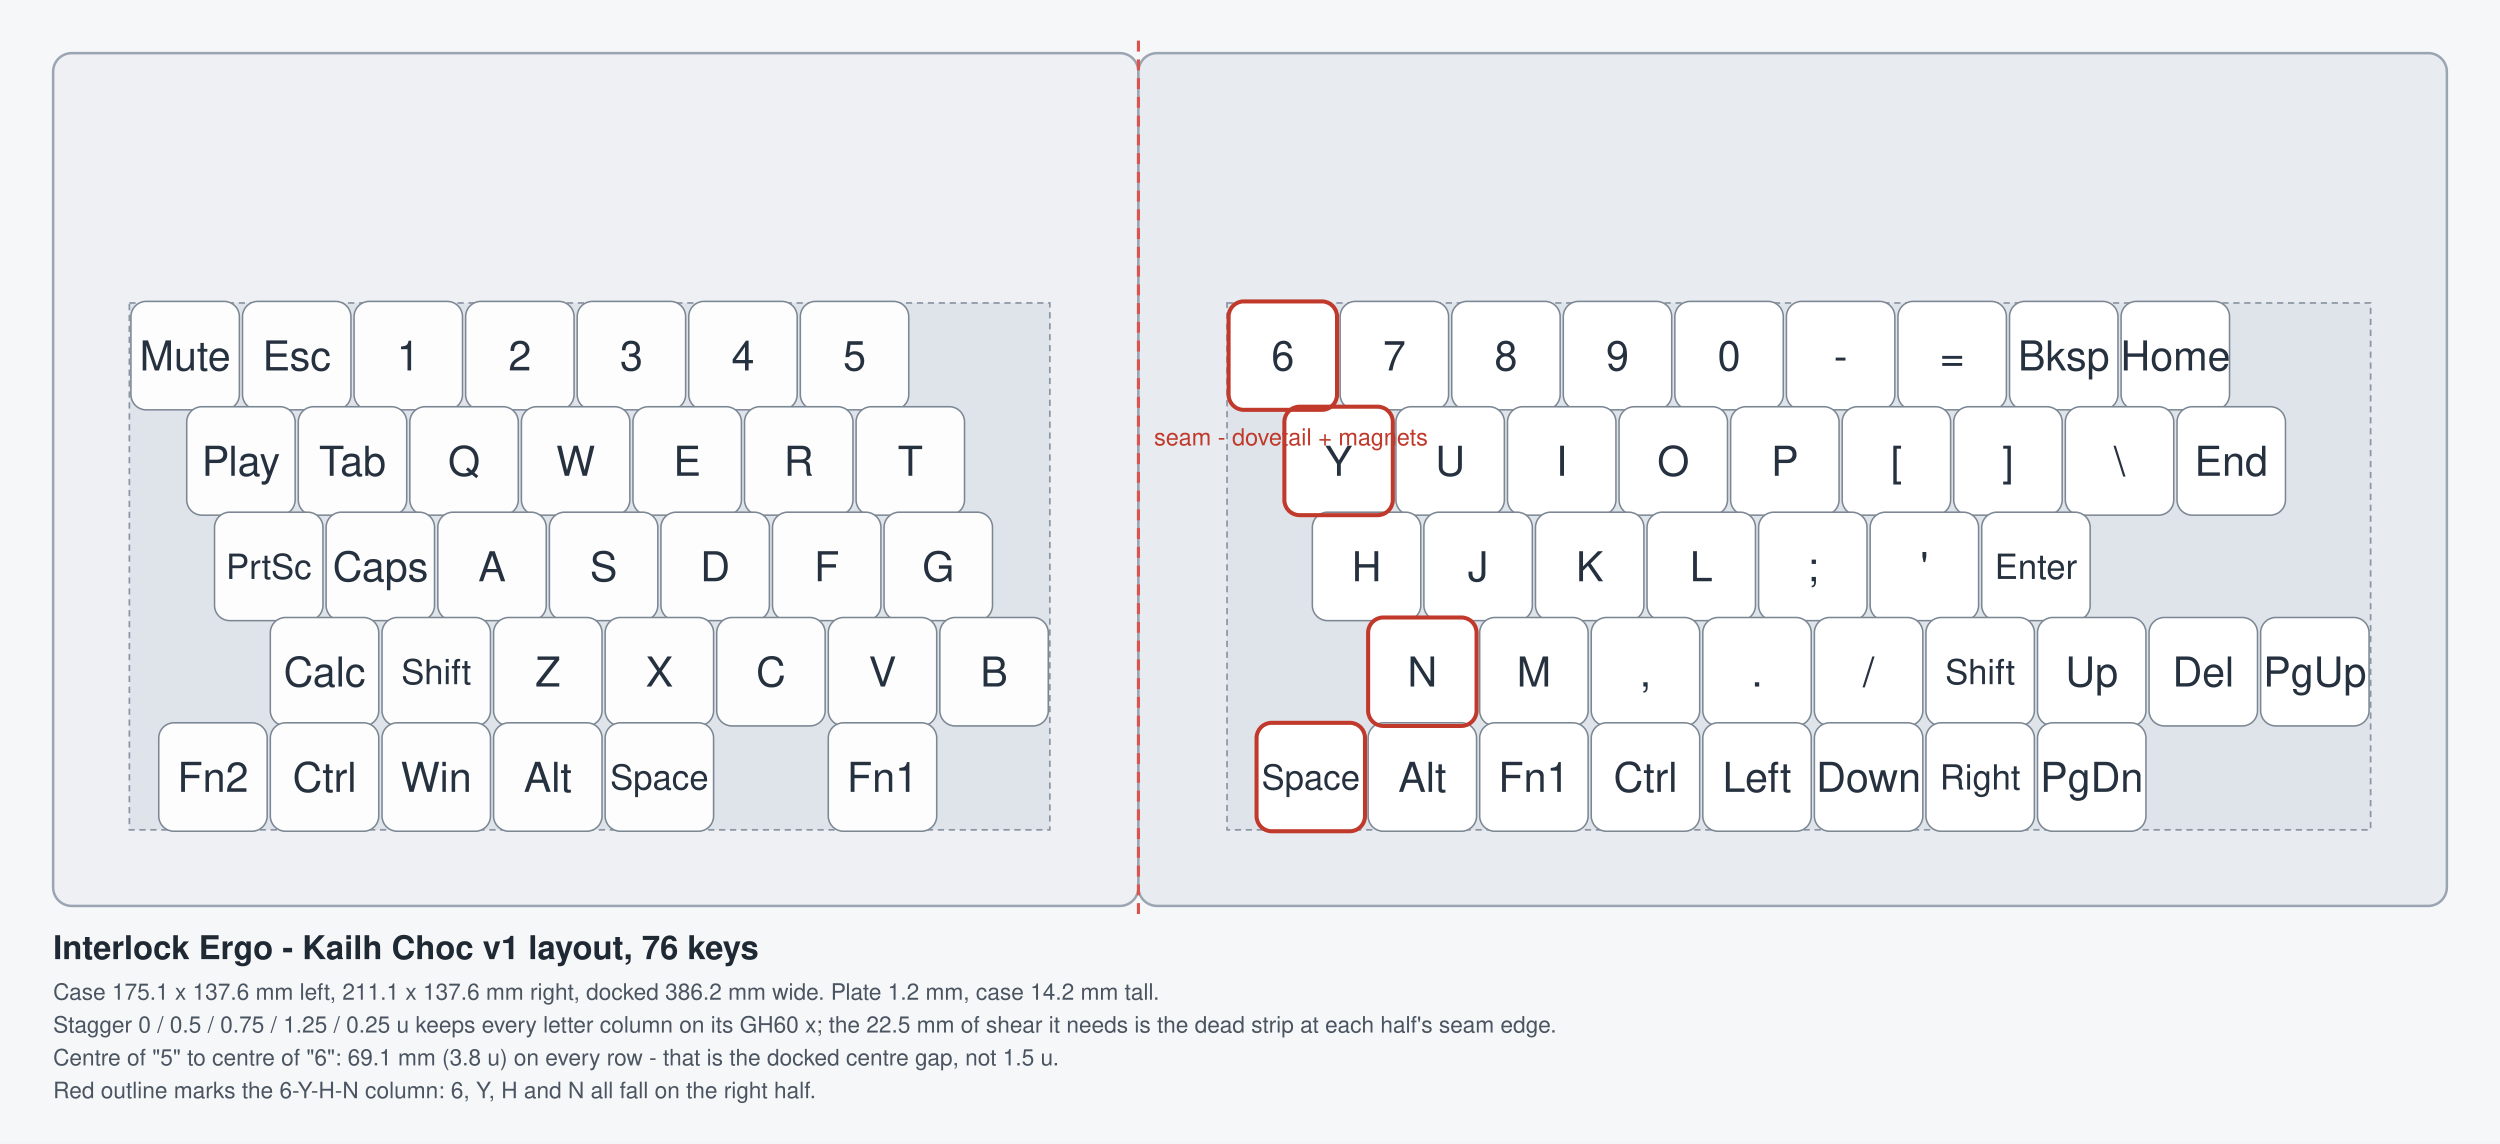
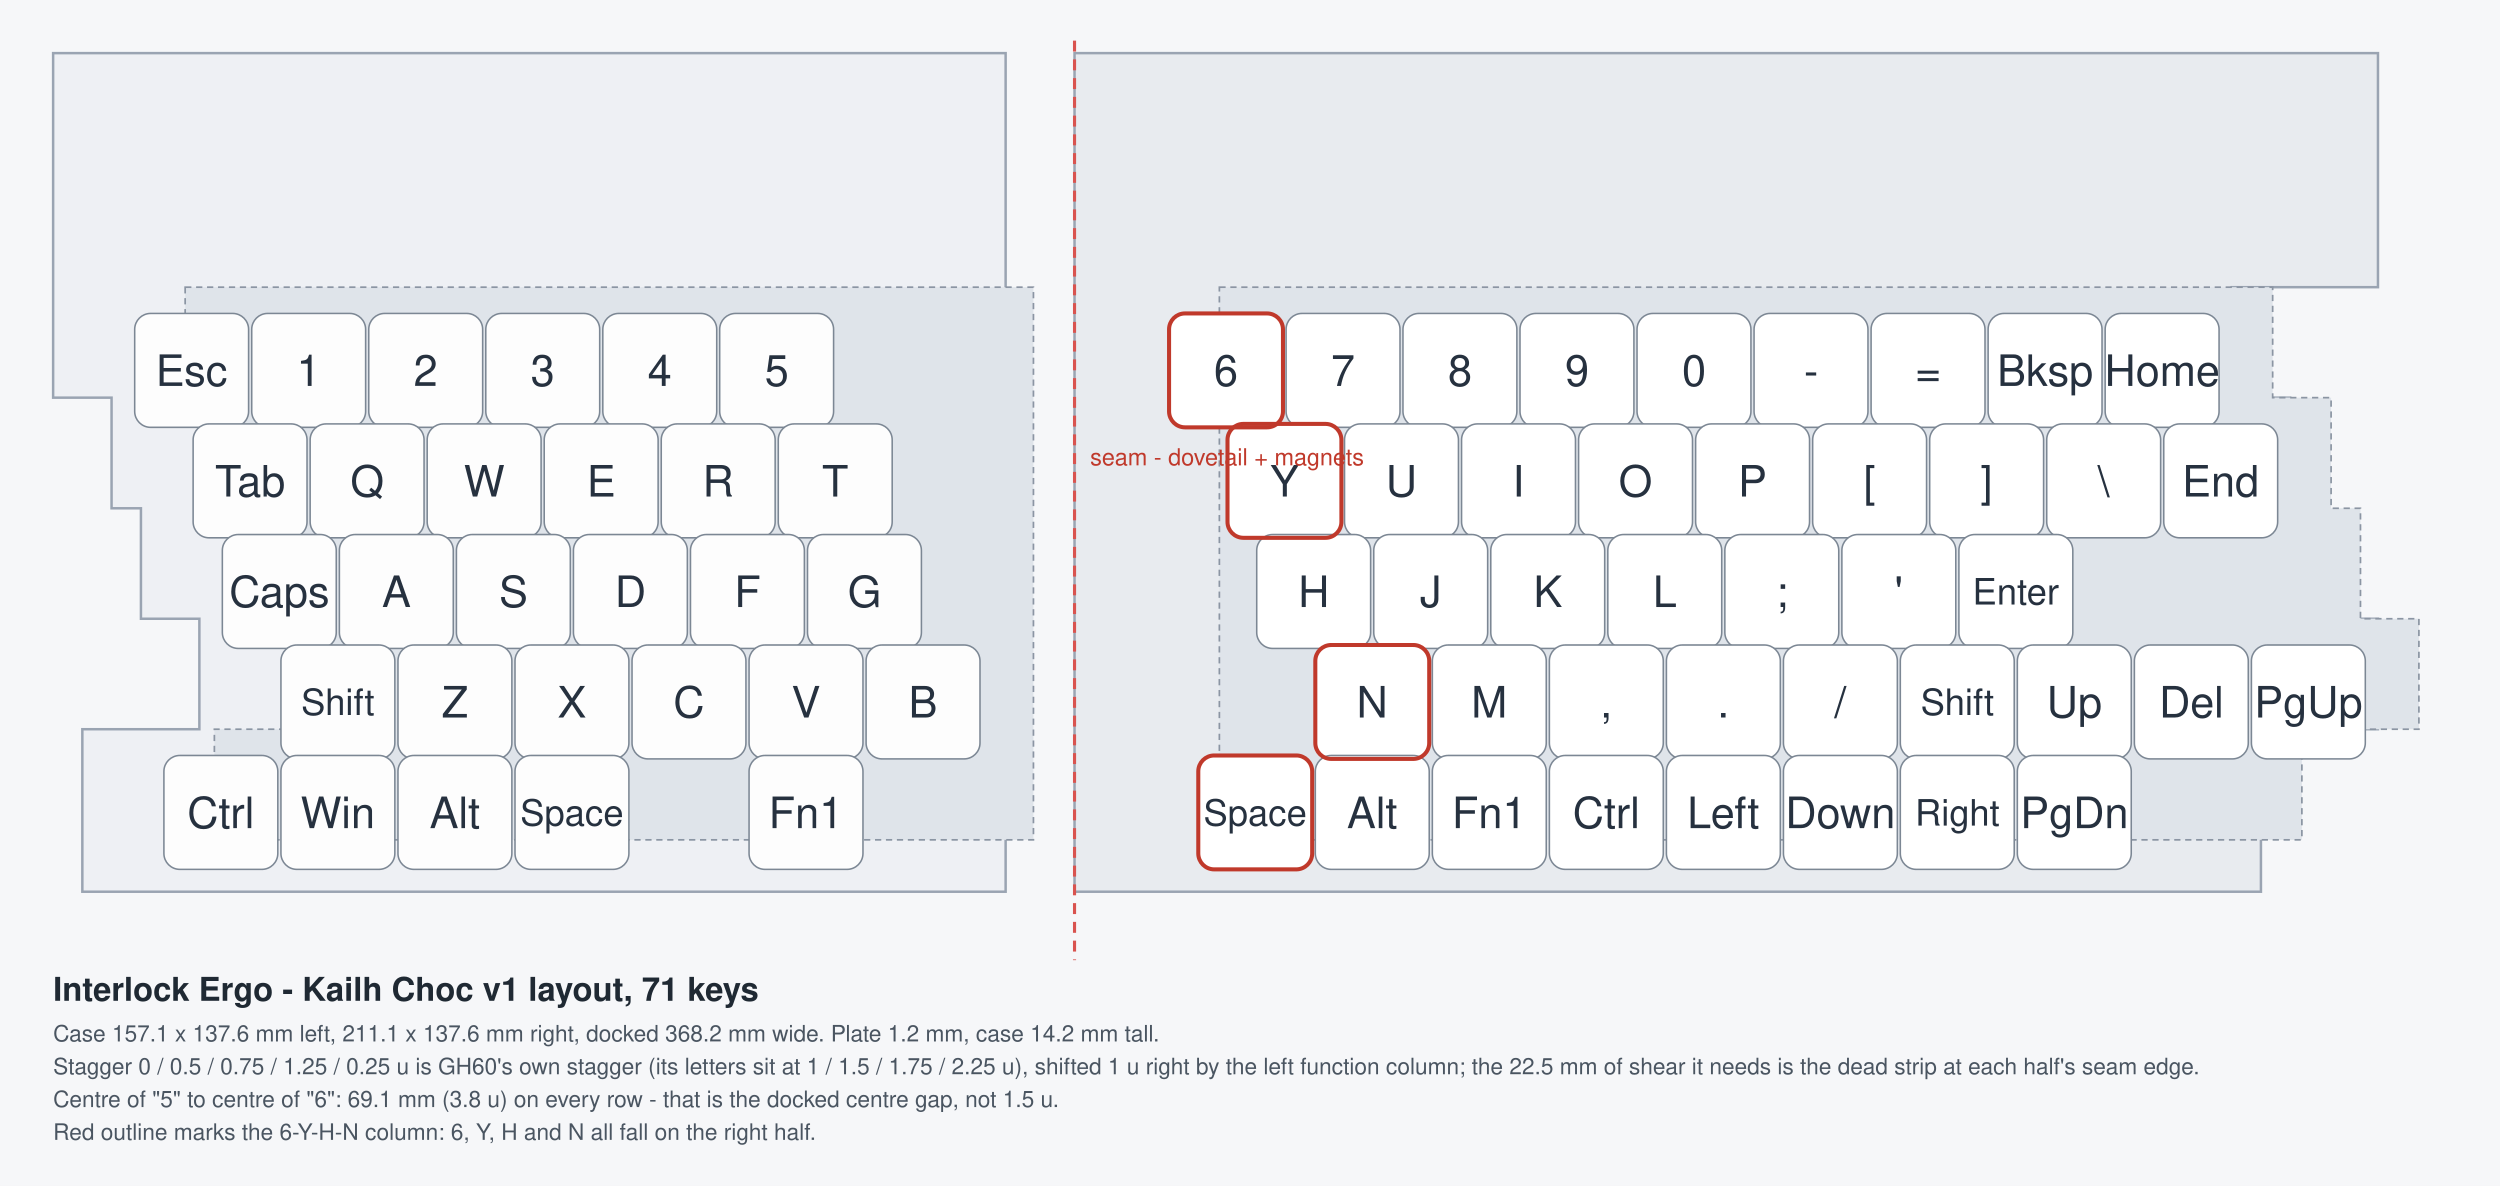
- <svg xmlns="http://www.w3.org/2000/svg" width="1600" height="732" viewBox="0 0 1600 732" font-family="ui-sans-serif, -apple-system, Segoe UI, Helvetica, Arial, sans-serif">
-   <rect width="1600" height="732" fill="#f6f7f9" />
-   <rect x="34.0" y="34" width="694.6" height="545.8" rx="11.9" fill="#eef0f4" stroke="#9aa4b2" stroke-width="1.6" />
-   <rect x="728.6" y="34" width="837.4" height="545.8" rx="11.9" fill="#e8ebef" stroke="#9aa4b2" stroke-width="1.6" />
-   <rect x="82.8" y="193.9" width="589.1" height="337.2" fill="#dfe4ea" stroke="#8b95a3" stroke-width="1.1" stroke-dasharray="4 3" />
-   <rect x="785.3" y="193.9" width="731.9" height="337.2" fill="#dfe4ea" stroke="#8b95a3" stroke-width="1.1" stroke-dasharray="4 3" />
-   <line x1="728.6" y1="26" x2="728.6" y2="587.8" stroke="#d9534f" stroke-width="2" stroke-dasharray="7 5" />
-   <rect x="83.8" y="192.9" width="69.4" height="69.4" rx="9.7" fill="#fdfdfd" stroke="#7c8794" stroke-width="1" />
-   <text x="118.5" y="237.1" font-size="26.4" text-anchor="middle" fill="#26313f">Mute</text>
-   <rect x="155.2" y="192.9" width="69.4" height="69.4" rx="9.7" fill="#fdfdfd" stroke="#7c8794" stroke-width="1" />
-   <text x="189.9" y="237.1" font-size="26.4" text-anchor="middle" fill="#26313f">Esc</text>
-   <rect x="226.6" y="192.9" width="69.4" height="69.4" rx="9.7" fill="#fdfdfd" stroke="#7c8794" stroke-width="1" />
-   <text x="261.3" y="237.1" font-size="26.4" text-anchor="middle" fill="#26313f">1</text>
-   <rect x="298.0" y="192.9" width="69.4" height="69.4" rx="9.7" fill="#fdfdfd" stroke="#7c8794" stroke-width="1" />
-   <text x="332.7" y="237.1" font-size="26.4" text-anchor="middle" fill="#26313f">2</text>
-   <rect x="369.4" y="192.9" width="69.4" height="69.4" rx="9.7" fill="#fdfdfd" stroke="#7c8794" stroke-width="1" />
-   <text x="404.1" y="237.1" font-size="26.4" text-anchor="middle" fill="#26313f">3</text>
-   <rect x="440.8" y="192.9" width="69.4" height="69.4" rx="9.7" fill="#fdfdfd" stroke="#7c8794" stroke-width="1" />
-   <text x="475.5" y="237.1" font-size="26.4" text-anchor="middle" fill="#26313f">4</text>
-   <rect x="512.2" y="192.9" width="69.4" height="69.4" rx="9.7" fill="#fdfdfd" stroke="#7c8794" stroke-width="1" />
-   <text x="546.9" y="237.1" font-size="26.4" text-anchor="middle" fill="#26313f">5</text>
-   <rect x="786.3" y="192.9" width="69.4" height="69.4" rx="9.7" fill="#ffffff" stroke="#7c8794" stroke-width="1" />
-   <text x="821.0" y="237.1" font-size="26.4" text-anchor="middle" fill="#26313f">6</text>
-   <rect x="857.7" y="192.9" width="69.4" height="69.4" rx="9.7" fill="#ffffff" stroke="#7c8794" stroke-width="1" />
-   <text x="892.4" y="237.1" font-size="26.4" text-anchor="middle" fill="#26313f">7</text>
-   <rect x="929.1" y="192.9" width="69.4" height="69.4" rx="9.7" fill="#ffffff" stroke="#7c8794" stroke-width="1" />
-   <text x="963.8" y="237.1" font-size="26.4" text-anchor="middle" fill="#26313f">8</text>
-   <rect x="1000.5" y="192.9" width="69.4" height="69.4" rx="9.7" fill="#ffffff" stroke="#7c8794" stroke-width="1" />
-   <text x="1035.2" y="237.1" font-size="26.4" text-anchor="middle" fill="#26313f">9</text>
-   <rect x="1071.9" y="192.9" width="69.4" height="69.4" rx="9.7" fill="#ffffff" stroke="#7c8794" stroke-width="1" />
-   <text x="1106.6" y="237.1" font-size="26.4" text-anchor="middle" fill="#26313f">0</text>
-   <rect x="1143.3" y="192.9" width="69.4" height="69.4" rx="9.7" fill="#ffffff" stroke="#7c8794" stroke-width="1" />
-   <text x="1178.0" y="237.1" font-size="26.4" text-anchor="middle" fill="#26313f">-</text>
-   <rect x="1214.7" y="192.9" width="69.4" height="69.4" rx="9.7" fill="#ffffff" stroke="#7c8794" stroke-width="1" />
-   <text x="1249.4" y="237.1" font-size="26.4" text-anchor="middle" fill="#26313f">=</text>
-   <rect x="1286.1" y="192.9" width="69.4" height="69.4" rx="9.7" fill="#ffffff" stroke="#7c8794" stroke-width="1" />
-   <text x="1320.8" y="237.1" font-size="26.4" text-anchor="middle" fill="#26313f">Bksp</text>
-   <rect x="1357.5" y="192.9" width="69.4" height="69.4" rx="9.7" fill="#ffffff" stroke="#7c8794" stroke-width="1" />
-   <text x="1392.3" y="237.1" font-size="26.4" text-anchor="middle" fill="#26313f">Home</text>
-   <rect x="119.5" y="260.3" width="69.4" height="69.4" rx="9.7" fill="#fdfdfd" stroke="#7c8794" stroke-width="1" />
-   <text x="154.2" y="304.5" font-size="26.4" text-anchor="middle" fill="#26313f">Play</text>
-   <rect x="190.9" y="260.3" width="69.4" height="69.4" rx="9.7" fill="#fdfdfd" stroke="#7c8794" stroke-width="1" />
-   <text x="225.6" y="304.5" font-size="26.4" text-anchor="middle" fill="#26313f">Tab</text>
-   <rect x="262.3" y="260.3" width="69.4" height="69.4" rx="9.7" fill="#fdfdfd" stroke="#7c8794" stroke-width="1" />
-   <text x="297.0" y="304.5" font-size="26.4" text-anchor="middle" fill="#26313f">Q</text>
-   <rect x="333.7" y="260.3" width="69.4" height="69.4" rx="9.7" fill="#fdfdfd" stroke="#7c8794" stroke-width="1" />
-   <text x="368.4" y="304.5" font-size="26.4" text-anchor="middle" fill="#26313f">W</text>
-   <rect x="405.1" y="260.3" width="69.4" height="69.4" rx="9.7" fill="#fdfdfd" stroke="#7c8794" stroke-width="1" />
-   <text x="439.8" y="304.5" font-size="26.4" text-anchor="middle" fill="#26313f">E</text>
-   <rect x="476.5" y="260.3" width="69.4" height="69.4" rx="9.7" fill="#fdfdfd" stroke="#7c8794" stroke-width="1" />
-   <text x="511.2" y="304.5" font-size="26.4" text-anchor="middle" fill="#26313f">R</text>
-   <rect x="547.9" y="260.3" width="69.4" height="69.4" rx="9.7" fill="#fdfdfd" stroke="#7c8794" stroke-width="1" />
-   <text x="582.6" y="304.5" font-size="26.4" text-anchor="middle" fill="#26313f">T</text>
-   <rect x="822.0" y="260.3" width="69.4" height="69.4" rx="9.7" fill="#ffffff" stroke="#7c8794" stroke-width="1" />
-   <text x="856.7" y="304.5" font-size="26.4" text-anchor="middle" fill="#26313f">Y</text>
-   <rect x="893.4" y="260.3" width="69.4" height="69.4" rx="9.7" fill="#ffffff" stroke="#7c8794" stroke-width="1" />
-   <text x="928.1" y="304.5" font-size="26.4" text-anchor="middle" fill="#26313f">U</text>
-   <rect x="964.8" y="260.3" width="69.4" height="69.4" rx="9.7" fill="#ffffff" stroke="#7c8794" stroke-width="1" />
-   <text x="999.5" y="304.5" font-size="26.4" text-anchor="middle" fill="#26313f">I</text>
-   <rect x="1036.2" y="260.3" width="69.4" height="69.4" rx="9.7" fill="#ffffff" stroke="#7c8794" stroke-width="1" />
-   <text x="1070.9" y="304.5" font-size="26.4" text-anchor="middle" fill="#26313f">O</text>
-   <rect x="1107.6" y="260.3" width="69.4" height="69.4" rx="9.7" fill="#ffffff" stroke="#7c8794" stroke-width="1" />
-   <text x="1142.3" y="304.5" font-size="26.4" text-anchor="middle" fill="#26313f">P</text>
-   <rect x="1179.0" y="260.3" width="69.4" height="69.4" rx="9.7" fill="#ffffff" stroke="#7c8794" stroke-width="1" />
-   <text x="1213.7" y="304.5" font-size="26.4" text-anchor="middle" fill="#26313f">[</text>
-   <rect x="1250.4" y="260.3" width="69.4" height="69.4" rx="9.7" fill="#ffffff" stroke="#7c8794" stroke-width="1" />
-   <text x="1285.1" y="304.5" font-size="26.4" text-anchor="middle" fill="#26313f">]</text>
-   <rect x="1321.8" y="260.3" width="69.4" height="69.4" rx="9.7" fill="#ffffff" stroke="#7c8794" stroke-width="1" />
-   <text x="1356.5" y="304.5" font-size="26.4" text-anchor="middle" fill="#26313f">\</text>
-   <rect x="1393.3" y="260.3" width="69.4" height="69.4" rx="9.7" fill="#ffffff" stroke="#7c8794" stroke-width="1" />
-   <text x="1428.0" y="304.5" font-size="26.4" text-anchor="middle" fill="#26313f">End</text>
-   <rect x="137.3" y="327.8" width="69.4" height="69.4" rx="9.7" fill="#fdfdfd" stroke="#7c8794" stroke-width="1" />
-   <text x="172.0" y="370.5" font-size="22.2" text-anchor="middle" fill="#26313f">PrtSc</text>
-   <rect x="208.7" y="327.8" width="69.4" height="69.4" rx="9.7" fill="#fdfdfd" stroke="#7c8794" stroke-width="1" />
-   <text x="243.5" y="372.0" font-size="26.4" text-anchor="middle" fill="#26313f">Caps</text>
-   <rect x="280.2" y="327.8" width="69.4" height="69.4" rx="9.7" fill="#fdfdfd" stroke="#7c8794" stroke-width="1" />
-   <text x="314.9" y="372.0" font-size="26.4" text-anchor="middle" fill="#26313f">A</text>
-   <rect x="351.6" y="327.8" width="69.4" height="69.4" rx="9.7" fill="#fdfdfd" stroke="#7c8794" stroke-width="1" />
-   <text x="386.3" y="372.0" font-size="26.4" text-anchor="middle" fill="#26313f">S</text>
-   <rect x="423.0" y="327.8" width="69.4" height="69.4" rx="9.7" fill="#fdfdfd" stroke="#7c8794" stroke-width="1" />
-   <text x="457.7" y="372.0" font-size="26.4" text-anchor="middle" fill="#26313f">D</text>
-   <rect x="494.4" y="327.8" width="69.4" height="69.4" rx="9.7" fill="#fdfdfd" stroke="#7c8794" stroke-width="1" />
-   <text x="529.1" y="372.0" font-size="26.4" text-anchor="middle" fill="#26313f">F</text>
-   <rect x="565.8" y="327.8" width="69.4" height="69.4" rx="9.7" fill="#fdfdfd" stroke="#7c8794" stroke-width="1" />
-   <text x="600.5" y="372.0" font-size="26.4" text-anchor="middle" fill="#26313f">G</text>
-   <rect x="839.9" y="327.8" width="69.4" height="69.4" rx="9.7" fill="#ffffff" stroke="#7c8794" stroke-width="1" />
-   <text x="874.6" y="372.0" font-size="26.4" text-anchor="middle" fill="#26313f">H</text>
-   <rect x="911.3" y="327.8" width="69.4" height="69.4" rx="9.7" fill="#ffffff" stroke="#7c8794" stroke-width="1" />
-   <text x="946.0" y="372.0" font-size="26.4" text-anchor="middle" fill="#26313f">J</text>
-   <rect x="982.7" y="327.8" width="69.4" height="69.4" rx="9.7" fill="#ffffff" stroke="#7c8794" stroke-width="1" />
-   <text x="1017.4" y="372.0" font-size="26.4" text-anchor="middle" fill="#26313f">K</text>
-   <rect x="1054.1" y="327.8" width="69.4" height="69.4" rx="9.7" fill="#ffffff" stroke="#7c8794" stroke-width="1" />
-   <text x="1088.8" y="372.0" font-size="26.4" text-anchor="middle" fill="#26313f">L</text>
-   <rect x="1125.5" y="327.8" width="69.4" height="69.4" rx="9.7" fill="#ffffff" stroke="#7c8794" stroke-width="1" />
-   <text x="1160.2" y="372.0" font-size="26.4" text-anchor="middle" fill="#26313f">;</text>
-   <rect x="1196.9" y="327.8" width="69.4" height="69.4" rx="9.7" fill="#ffffff" stroke="#7c8794" stroke-width="1" />
-   <text x="1231.6" y="372.0" font-size="26.4" text-anchor="middle" fill="#26313f">'</text>
-   <rect x="1268.3" y="327.8" width="69.4" height="69.4" rx="9.7" fill="#ffffff" stroke="#7c8794" stroke-width="1" />
-   <text x="1303.0" y="370.5" font-size="22.2" text-anchor="middle" fill="#26313f">Enter</text>
-   <rect x="173.0" y="395.2" width="69.4" height="69.4" rx="9.7" fill="#fdfdfd" stroke="#7c8794" stroke-width="1" />
-   <text x="207.7" y="439.4" font-size="26.4" text-anchor="middle" fill="#26313f">Calc</text>
-   <rect x="244.5" y="395.2" width="69.4" height="69.4" rx="9.7" fill="#fdfdfd" stroke="#7c8794" stroke-width="1" />
-   <text x="279.2" y="437.9" font-size="22.2" text-anchor="middle" fill="#26313f">Shift</text>
-   <rect x="315.9" y="395.2" width="69.4" height="69.4" rx="9.7" fill="#fdfdfd" stroke="#7c8794" stroke-width="1" />
-   <text x="350.6" y="439.4" font-size="26.4" text-anchor="middle" fill="#26313f">Z</text>
-   <rect x="387.3" y="395.2" width="69.4" height="69.4" rx="9.7" fill="#fdfdfd" stroke="#7c8794" stroke-width="1" />
-   <text x="422.0" y="439.4" font-size="26.4" text-anchor="middle" fill="#26313f">X</text>
-   <rect x="458.7" y="395.2" width="69.4" height="69.4" rx="9.7" fill="#fdfdfd" stroke="#7c8794" stroke-width="1" />
-   <text x="493.4" y="439.4" font-size="26.4" text-anchor="middle" fill="#26313f">C</text>
-   <rect x="530.1" y="395.2" width="69.4" height="69.4" rx="9.7" fill="#fdfdfd" stroke="#7c8794" stroke-width="1" />
-   <text x="564.8" y="439.4" font-size="26.4" text-anchor="middle" fill="#26313f">V</text>
-   <rect x="601.5" y="395.2" width="69.4" height="69.4" rx="9.7" fill="#fdfdfd" stroke="#7c8794" stroke-width="1" />
-   <text x="636.2" y="439.4" font-size="26.4" text-anchor="middle" fill="#26313f">B</text>
-   <rect x="875.6" y="395.2" width="69.4" height="69.4" rx="9.7" fill="#ffffff" stroke="#7c8794" stroke-width="1" />
-   <text x="910.3" y="439.4" font-size="26.4" text-anchor="middle" fill="#26313f">N</text>
-   <rect x="947.0" y="395.2" width="69.4" height="69.4" rx="9.7" fill="#ffffff" stroke="#7c8794" stroke-width="1" />
-   <text x="981.7" y="439.4" font-size="26.4" text-anchor="middle" fill="#26313f">M</text>
-   <rect x="1018.4" y="395.2" width="69.4" height="69.4" rx="9.7" fill="#ffffff" stroke="#7c8794" stroke-width="1" />
-   <text x="1053.1" y="439.4" font-size="26.4" text-anchor="middle" fill="#26313f">,</text>
-   <rect x="1089.8" y="395.2" width="69.4" height="69.4" rx="9.7" fill="#ffffff" stroke="#7c8794" stroke-width="1" />
-   <text x="1124.5" y="439.4" font-size="26.4" text-anchor="middle" fill="#26313f">.</text>
-   <rect x="1161.2" y="395.2" width="69.4" height="69.4" rx="9.7" fill="#ffffff" stroke="#7c8794" stroke-width="1" />
-   <text x="1195.9" y="439.4" font-size="26.4" text-anchor="middle" fill="#26313f">/</text>
-   <rect x="1232.6" y="395.2" width="69.4" height="69.4" rx="9.7" fill="#ffffff" stroke="#7c8794" stroke-width="1" />
-   <text x="1267.3" y="437.9" font-size="22.2" text-anchor="middle" fill="#26313f">Shift</text>
-   <rect x="1304.0" y="395.2" width="69.4" height="69.4" rx="9.7" fill="#ffffff" stroke="#7c8794" stroke-width="1" />
-   <text x="1338.7" y="439.4" font-size="26.4" text-anchor="middle" fill="#26313f">Up</text>
-   <rect x="1375.4" y="395.2" width="69.4" height="69.4" rx="9.7" fill="#ffffff" stroke="#7c8794" stroke-width="1" />
-   <text x="1410.1" y="439.4" font-size="26.4" text-anchor="middle" fill="#26313f">Del</text>
-   <rect x="1446.8" y="395.2" width="69.4" height="69.4" rx="9.7" fill="#ffffff" stroke="#7c8794" stroke-width="1" />
-   <text x="1481.5" y="439.4" font-size="26.4" text-anchor="middle" fill="#26313f">PgUp</text>
-   <rect x="101.6" y="462.6" width="69.4" height="69.4" rx="9.7" fill="#fdfdfd" stroke="#7c8794" stroke-width="1" />
-   <text x="136.3" y="506.8" font-size="26.4" text-anchor="middle" fill="#26313f">Fn2</text>
-   <rect x="173.0" y="462.6" width="69.4" height="69.4" rx="9.7" fill="#fdfdfd" stroke="#7c8794" stroke-width="1" />
-   <text x="207.7" y="506.8" font-size="26.4" text-anchor="middle" fill="#26313f">Ctrl</text>
-   <rect x="244.5" y="462.6" width="69.4" height="69.4" rx="9.7" fill="#fdfdfd" stroke="#7c8794" stroke-width="1" />
-   <text x="279.2" y="506.8" font-size="26.4" text-anchor="middle" fill="#26313f">Win</text>
-   <rect x="315.9" y="462.6" width="69.4" height="69.4" rx="9.7" fill="#fdfdfd" stroke="#7c8794" stroke-width="1" />
-   <text x="350.6" y="506.8" font-size="26.4" text-anchor="middle" fill="#26313f">Alt</text>
-   <rect x="387.3" y="462.6" width="69.4" height="69.4" rx="9.7" fill="#fdfdfd" stroke="#7c8794" stroke-width="1" />
-   <text x="422.0" y="505.3" font-size="22.2" text-anchor="middle" fill="#26313f">Space</text>
-   <rect x="530.1" y="462.6" width="69.4" height="69.4" rx="9.7" fill="#fdfdfd" stroke="#7c8794" stroke-width="1" />
-   <text x="564.8" y="506.8" font-size="26.4" text-anchor="middle" fill="#26313f">Fn1</text>
-   <rect x="804.2" y="462.6" width="69.4" height="69.4" rx="9.7" fill="#ffffff" stroke="#7c8794" stroke-width="1" />
-   <text x="838.9" y="505.3" font-size="22.2" text-anchor="middle" fill="#26313f">Space</text>
-   <rect x="875.6" y="462.6" width="69.4" height="69.4" rx="9.7" fill="#ffffff" stroke="#7c8794" stroke-width="1" />
-   <text x="910.3" y="506.8" font-size="26.4" text-anchor="middle" fill="#26313f">Alt</text>
-   <rect x="947.0" y="462.6" width="69.4" height="69.4" rx="9.7" fill="#ffffff" stroke="#7c8794" stroke-width="1" />
-   <text x="981.7" y="506.8" font-size="26.4" text-anchor="middle" fill="#26313f">Fn1</text>
-   <rect x="1018.4" y="462.6" width="69.4" height="69.4" rx="9.7" fill="#ffffff" stroke="#7c8794" stroke-width="1" />
-   <text x="1053.1" y="506.8" font-size="26.4" text-anchor="middle" fill="#26313f">Ctrl</text>
-   <rect x="1089.8" y="462.6" width="69.4" height="69.4" rx="9.7" fill="#ffffff" stroke="#7c8794" stroke-width="1" />
-   <text x="1124.5" y="506.8" font-size="26.4" text-anchor="middle" fill="#26313f">Left</text>
-   <rect x="1161.2" y="462.6" width="69.4" height="69.4" rx="9.7" fill="#ffffff" stroke="#7c8794" stroke-width="1" />
-   <text x="1195.9" y="506.8" font-size="26.4" text-anchor="middle" fill="#26313f">Down</text>
-   <rect x="1232.6" y="462.6" width="69.4" height="69.4" rx="9.7" fill="#ffffff" stroke="#7c8794" stroke-width="1" />
-   <text x="1267.3" y="505.3" font-size="22.2" text-anchor="middle" fill="#26313f">Right</text>
-   <rect x="1304.0" y="462.6" width="69.4" height="69.4" rx="9.7" fill="#ffffff" stroke="#7c8794" stroke-width="1" />
-   <text x="1338.7" y="506.8" font-size="26.4" text-anchor="middle" fill="#26313f">PgDn</text>
-   <rect x="786.3" y="192.9" width="69.4" height="69.4" rx="9.7" fill="none" stroke="#c0392b" stroke-width="2.6" />
-   <rect x="822.0" y="260.3" width="69.4" height="69.4" rx="9.7" fill="none" stroke="#c0392b" stroke-width="2.6" />
-   <rect x="875.6" y="395.2" width="69.4" height="69.4" rx="9.7" fill="none" stroke="#c0392b" stroke-width="2.6" />
-   <rect x="804.2" y="462.6" width="69.4" height="69.4" rx="9.7" fill="none" stroke="#c0392b" stroke-width="2.6" />
-   <text x="738.6" y="285.0" font-size="15" fill="#c0392b">seam - dovetail + magnets</text>
-   <text x="34" y="613.839" font-size="21" font-weight="600" fill="#1f2933">Interlock Ergo - Kailh Choc v1 layout, 76 keys</text>
-   <text x="34" y="639.839" font-size="14.5" fill="#4a5561">Case 175.1 x 137.6 mm left, 211.1 x 137.6 mm right, docked 386.2 mm wide. Plate 1.2 mm, case 14.2 mm tall.</text>
-   <text x="34" y="660.839" font-size="14.5" fill="#4a5561">Stagger 0 / 0.5 / 0.75 / 1.25 / 0.25 u keeps every letter column on its GH60 x; the 22.5 mm of shear it needs is the dead strip at each half's seam edge.</text>
-   <text x="34" y="681.839" font-size="14.5" fill="#4a5561">Centre of "5" to centre of "6": 69.1 mm (3.8 u) on every row - that is the docked centre gap, not 1.5 u.</text>
-   <text x="34" y="702.839" font-size="14.5" fill="#4a5561">Red outline marks the 6-Y-H-N column: 6, Y, H and N all fall on the right half.</text>
+ <svg xmlns="http://www.w3.org/2000/svg" width="1600" height="759" viewBox="0 0 1600 759" font-family="ui-sans-serif, -apple-system, Segoe UI, Helvetica, Arial, sans-serif">
+   <rect width="1600" height="759" fill="#f6f7f9" />
+   <polygon points="34.0,34.0 643.6,34.0 643.6,570.7 52.7,570.7 52.7,466.7 127.6,466.7 127.6,396.0 90.2,396.0 90.2,325.3 71.4,325.3 71.4,254.5 34.0,254.5" fill="#eef0f4" stroke="#9aa4b2" stroke-width="1.6" />
+   <polygon points="687.7,34.0 1521.9,34.0 1521.9,183.8 1428.3,183.8 1428.3,254.5 1465.7,254.5 1465.7,325.3 1484.4,325.3 1484.4,396.0 1521.9,396.0 1521.9,466.7 1447.0,466.7 1447.0,570.7 687.7,570.7" fill="#e8ebef" stroke="#9aa4b2" stroke-width="1.6" />
+   <polygon points="118.5,183.8 661.4,183.8 661.4,537.5 137.2,537.5 137.2,466.7 212.1,466.7 212.1,396.0 174.6,396.0 174.6,325.3 155.9,325.3 155.9,254.5 118.5,254.5" fill="#dfe4ea" stroke="#8b95a3" stroke-width="1.1" stroke-dasharray="4 3" />
+   <polygon points="780.4,183.8 1454.5,183.8 1454.5,254.5 1491.9,254.5 1491.9,325.3 1510.7,325.3 1510.7,396.0 1548.1,396.0 1548.1,466.7 1473.2,466.7 1473.2,537.5 780.4,537.5" fill="#dfe4ea" stroke="#8b95a3" stroke-width="1.1" stroke-dasharray="4 3" />
+   <line x1="687.7" y1="26" x2="687.7" y2="614.5" stroke="#d9534f" stroke-width="2" stroke-dasharray="7 5" />
+   <rect x="86.2" y="200.6" width="72.9" height="72.9" rx="10.2" fill="#fdfdfd" stroke="#7c8794" stroke-width="1" />
+   <text x="122.6" y="247.0" font-size="27.7" text-anchor="middle" fill="#26313f">Esc</text>
+   <rect x="161.1" y="200.6" width="72.9" height="72.9" rx="10.2" fill="#fdfdfd" stroke="#7c8794" stroke-width="1" />
+   <text x="197.5" y="247.0" font-size="27.7" text-anchor="middle" fill="#26313f">1</text>
+   <rect x="236.0" y="200.6" width="72.9" height="72.9" rx="10.2" fill="#fdfdfd" stroke="#7c8794" stroke-width="1" />
+   <text x="272.4" y="247.0" font-size="27.7" text-anchor="middle" fill="#26313f">2</text>
+   <rect x="310.9" y="200.6" width="72.9" height="72.9" rx="10.2" fill="#fdfdfd" stroke="#7c8794" stroke-width="1" />
+   <text x="347.3" y="247.0" font-size="27.7" text-anchor="middle" fill="#26313f">3</text>
+   <rect x="385.8" y="200.6" width="72.9" height="72.9" rx="10.2" fill="#fdfdfd" stroke="#7c8794" stroke-width="1" />
+   <text x="422.2" y="247.0" font-size="27.7" text-anchor="middle" fill="#26313f">4</text>
+   <rect x="460.6" y="200.6" width="72.9" height="72.9" rx="10.2" fill="#fdfdfd" stroke="#7c8794" stroke-width="1" />
+   <text x="497.1" y="247.0" font-size="27.7" text-anchor="middle" fill="#26313f">5</text>
+   <rect x="748.2" y="200.6" width="72.9" height="72.9" rx="10.2" fill="#ffffff" stroke="#7c8794" stroke-width="1" />
+   <text x="784.6" y="247.0" font-size="27.7" text-anchor="middle" fill="#26313f">6</text>
+   <rect x="823.1" y="200.6" width="72.9" height="72.9" rx="10.2" fill="#ffffff" stroke="#7c8794" stroke-width="1" />
+   <text x="859.5" y="247.0" font-size="27.7" text-anchor="middle" fill="#26313f">7</text>
+   <rect x="897.9" y="200.6" width="72.9" height="72.9" rx="10.2" fill="#ffffff" stroke="#7c8794" stroke-width="1" />
+   <text x="934.4" y="247.0" font-size="27.7" text-anchor="middle" fill="#26313f">8</text>
+   <rect x="972.8" y="200.6" width="72.9" height="72.9" rx="10.2" fill="#ffffff" stroke="#7c8794" stroke-width="1" />
+   <text x="1009.3" y="247.0" font-size="27.7" text-anchor="middle" fill="#26313f">9</text>
+   <rect x="1047.7" y="200.6" width="72.9" height="72.9" rx="10.2" fill="#ffffff" stroke="#7c8794" stroke-width="1" />
+   <text x="1084.2" y="247.0" font-size="27.7" text-anchor="middle" fill="#26313f">0</text>
+   <rect x="1122.6" y="200.6" width="72.9" height="72.9" rx="10.2" fill="#ffffff" stroke="#7c8794" stroke-width="1" />
+   <text x="1159.1" y="247.0" font-size="27.7" text-anchor="middle" fill="#26313f">-</text>
+   <rect x="1197.5" y="200.6" width="72.9" height="72.9" rx="10.2" fill="#ffffff" stroke="#7c8794" stroke-width="1" />
+   <text x="1234.0" y="247.0" font-size="27.7" text-anchor="middle" fill="#26313f">=</text>
+   <rect x="1272.4" y="200.6" width="72.9" height="72.9" rx="10.2" fill="#ffffff" stroke="#7c8794" stroke-width="1" />
+   <text x="1308.9" y="247.0" font-size="27.7" text-anchor="middle" fill="#26313f">Bksp</text>
+   <rect x="1347.3" y="200.6" width="72.9" height="72.9" rx="10.2" fill="#ffffff" stroke="#7c8794" stroke-width="1" />
+   <text x="1383.8" y="247.0" font-size="27.7" text-anchor="middle" fill="#26313f">Home</text>
+   <rect x="123.6" y="271.3" width="72.9" height="72.9" rx="10.2" fill="#fdfdfd" stroke="#7c8794" stroke-width="1" />
+   <text x="160.1" y="317.8" font-size="27.7" text-anchor="middle" fill="#26313f">Tab</text>
+   <rect x="198.5" y="271.3" width="72.9" height="72.9" rx="10.2" fill="#fdfdfd" stroke="#7c8794" stroke-width="1" />
+   <text x="235.0" y="317.8" font-size="27.7" text-anchor="middle" fill="#26313f">Q</text>
+   <rect x="273.4" y="271.3" width="72.9" height="72.9" rx="10.2" fill="#fdfdfd" stroke="#7c8794" stroke-width="1" />
+   <text x="309.9" y="317.8" font-size="27.7" text-anchor="middle" fill="#26313f">W</text>
+   <rect x="348.3" y="271.3" width="72.9" height="72.9" rx="10.2" fill="#fdfdfd" stroke="#7c8794" stroke-width="1" />
+   <text x="384.8" y="317.8" font-size="27.7" text-anchor="middle" fill="#26313f">E</text>
+   <rect x="423.2" y="271.3" width="72.9" height="72.9" rx="10.2" fill="#fdfdfd" stroke="#7c8794" stroke-width="1" />
+   <text x="459.6" y="317.8" font-size="27.7" text-anchor="middle" fill="#26313f">R</text>
+   <rect x="498.1" y="271.3" width="72.9" height="72.9" rx="10.2" fill="#fdfdfd" stroke="#7c8794" stroke-width="1" />
+   <text x="534.5" y="317.8" font-size="27.7" text-anchor="middle" fill="#26313f">T</text>
+   <rect x="785.6" y="271.3" width="72.9" height="72.9" rx="10.2" fill="#ffffff" stroke="#7c8794" stroke-width="1" />
+   <text x="822.1" y="317.8" font-size="27.7" text-anchor="middle" fill="#26313f">Y</text>
+   <rect x="860.5" y="271.3" width="72.9" height="72.9" rx="10.2" fill="#ffffff" stroke="#7c8794" stroke-width="1" />
+   <text x="896.9" y="317.8" font-size="27.7" text-anchor="middle" fill="#26313f">U</text>
+   <rect x="935.4" y="271.3" width="72.9" height="72.9" rx="10.2" fill="#ffffff" stroke="#7c8794" stroke-width="1" />
+   <text x="971.8" y="317.8" font-size="27.7" text-anchor="middle" fill="#26313f">I</text>
+   <rect x="1010.3" y="271.3" width="72.9" height="72.9" rx="10.2" fill="#ffffff" stroke="#7c8794" stroke-width="1" />
+   <text x="1046.7" y="317.8" font-size="27.7" text-anchor="middle" fill="#26313f">O</text>
+   <rect x="1085.2" y="271.3" width="72.9" height="72.9" rx="10.2" fill="#ffffff" stroke="#7c8794" stroke-width="1" />
+   <text x="1121.6" y="317.8" font-size="27.7" text-anchor="middle" fill="#26313f">P</text>
+   <rect x="1160.1" y="271.3" width="72.9" height="72.9" rx="10.2" fill="#ffffff" stroke="#7c8794" stroke-width="1" />
+   <text x="1196.5" y="317.8" font-size="27.7" text-anchor="middle" fill="#26313f">[</text>
+   <rect x="1235.0" y="271.3" width="72.9" height="72.9" rx="10.2" fill="#ffffff" stroke="#7c8794" stroke-width="1" />
+   <text x="1271.4" y="317.8" font-size="27.7" text-anchor="middle" fill="#26313f">]</text>
+   <rect x="1309.9" y="271.3" width="72.9" height="72.9" rx="10.2" fill="#ffffff" stroke="#7c8794" stroke-width="1" />
+   <text x="1346.3" y="317.8" font-size="27.7" text-anchor="middle" fill="#26313f">\</text>
+   <rect x="1384.8" y="271.3" width="72.9" height="72.9" rx="10.2" fill="#ffffff" stroke="#7c8794" stroke-width="1" />
+   <text x="1421.2" y="317.8" font-size="27.7" text-anchor="middle" fill="#26313f">End</text>
+   <rect x="142.3" y="342.1" width="72.9" height="72.9" rx="10.2" fill="#fdfdfd" stroke="#7c8794" stroke-width="1" />
+   <text x="178.8" y="388.5" font-size="27.7" text-anchor="middle" fill="#26313f">Caps</text>
+   <rect x="217.2" y="342.1" width="72.9" height="72.9" rx="10.2" fill="#fdfdfd" stroke="#7c8794" stroke-width="1" />
+   <text x="253.7" y="388.5" font-size="27.7" text-anchor="middle" fill="#26313f">A</text>
+   <rect x="292.1" y="342.1" width="72.9" height="72.9" rx="10.2" fill="#fdfdfd" stroke="#7c8794" stroke-width="1" />
+   <text x="328.6" y="388.5" font-size="27.7" text-anchor="middle" fill="#26313f">S</text>
+   <rect x="367.0" y="342.1" width="72.9" height="72.9" rx="10.2" fill="#fdfdfd" stroke="#7c8794" stroke-width="1" />
+   <text x="403.5" y="388.5" font-size="27.7" text-anchor="middle" fill="#26313f">D</text>
+   <rect x="441.9" y="342.1" width="72.9" height="72.9" rx="10.2" fill="#fdfdfd" stroke="#7c8794" stroke-width="1" />
+   <text x="478.4" y="388.5" font-size="27.7" text-anchor="middle" fill="#26313f">F</text>
+   <rect x="516.8" y="342.1" width="72.9" height="72.9" rx="10.2" fill="#fdfdfd" stroke="#7c8794" stroke-width="1" />
+   <text x="553.3" y="388.5" font-size="27.7" text-anchor="middle" fill="#26313f">G</text>
+   <rect x="804.3" y="342.1" width="72.9" height="72.9" rx="10.2" fill="#ffffff" stroke="#7c8794" stroke-width="1" />
+   <text x="840.8" y="388.5" font-size="27.7" text-anchor="middle" fill="#26313f">H</text>
+   <rect x="879.2" y="342.1" width="72.9" height="72.9" rx="10.2" fill="#ffffff" stroke="#7c8794" stroke-width="1" />
+   <text x="915.7" y="388.5" font-size="27.7" text-anchor="middle" fill="#26313f">J</text>
+   <rect x="954.1" y="342.1" width="72.9" height="72.9" rx="10.2" fill="#ffffff" stroke="#7c8794" stroke-width="1" />
+   <text x="990.6" y="388.5" font-size="27.7" text-anchor="middle" fill="#26313f">K</text>
+   <rect x="1029.0" y="342.1" width="72.9" height="72.9" rx="10.2" fill="#ffffff" stroke="#7c8794" stroke-width="1" />
+   <text x="1065.5" y="388.5" font-size="27.7" text-anchor="middle" fill="#26313f">L</text>
+   <rect x="1103.9" y="342.1" width="72.9" height="72.9" rx="10.2" fill="#ffffff" stroke="#7c8794" stroke-width="1" />
+   <text x="1140.4" y="388.5" font-size="27.7" text-anchor="middle" fill="#26313f">;</text>
+   <rect x="1178.8" y="342.1" width="72.9" height="72.9" rx="10.2" fill="#ffffff" stroke="#7c8794" stroke-width="1" />
+   <text x="1215.2" y="388.5" font-size="27.7" text-anchor="middle" fill="#26313f">'</text>
+   <rect x="1253.7" y="342.1" width="72.9" height="72.9" rx="10.2" fill="#ffffff" stroke="#7c8794" stroke-width="1" />
+   <text x="1290.1" y="386.9" font-size="23.3" text-anchor="middle" fill="#26313f">Enter</text>
+   <rect x="179.8" y="412.8" width="72.9" height="72.9" rx="10.2" fill="#fdfdfd" stroke="#7c8794" stroke-width="1" />
+   <text x="216.2" y="457.6" font-size="23.3" text-anchor="middle" fill="#26313f">Shift</text>
+   <rect x="254.7" y="412.8" width="72.9" height="72.9" rx="10.2" fill="#fdfdfd" stroke="#7c8794" stroke-width="1" />
+   <text x="291.1" y="459.2" font-size="27.7" text-anchor="middle" fill="#26313f">Z</text>
+   <rect x="329.6" y="412.8" width="72.9" height="72.9" rx="10.2" fill="#fdfdfd" stroke="#7c8794" stroke-width="1" />
+   <text x="366.0" y="459.2" font-size="27.7" text-anchor="middle" fill="#26313f">X</text>
+   <rect x="404.5" y="412.8" width="72.9" height="72.9" rx="10.2" fill="#fdfdfd" stroke="#7c8794" stroke-width="1" />
+   <text x="440.9" y="459.2" font-size="27.7" text-anchor="middle" fill="#26313f">C</text>
+   <rect x="479.4" y="412.8" width="72.9" height="72.9" rx="10.2" fill="#fdfdfd" stroke="#7c8794" stroke-width="1" />
+   <text x="515.8" y="459.2" font-size="27.7" text-anchor="middle" fill="#26313f">V</text>
+   <rect x="554.3" y="412.8" width="72.9" height="72.9" rx="10.2" fill="#fdfdfd" stroke="#7c8794" stroke-width="1" />
+   <text x="590.7" y="459.2" font-size="27.7" text-anchor="middle" fill="#26313f">B</text>
+   <rect x="841.8" y="412.8" width="72.9" height="72.9" rx="10.2" fill="#ffffff" stroke="#7c8794" stroke-width="1" />
+   <text x="878.2" y="459.2" font-size="27.7" text-anchor="middle" fill="#26313f">N</text>
+   <rect x="916.7" y="412.8" width="72.9" height="72.9" rx="10.2" fill="#ffffff" stroke="#7c8794" stroke-width="1" />
+   <text x="953.1" y="459.2" font-size="27.7" text-anchor="middle" fill="#26313f">M</text>
+   <rect x="991.6" y="412.8" width="72.9" height="72.9" rx="10.2" fill="#ffffff" stroke="#7c8794" stroke-width="1" />
+   <text x="1028.0" y="459.2" font-size="27.7" text-anchor="middle" fill="#26313f">,</text>
+   <rect x="1066.5" y="412.8" width="72.9" height="72.9" rx="10.2" fill="#ffffff" stroke="#7c8794" stroke-width="1" />
+   <text x="1102.9" y="459.2" font-size="27.7" text-anchor="middle" fill="#26313f">.</text>
+   <rect x="1141.4" y="412.8" width="72.9" height="72.9" rx="10.2" fill="#ffffff" stroke="#7c8794" stroke-width="1" />
+   <text x="1177.8" y="459.2" font-size="27.7" text-anchor="middle" fill="#26313f">/</text>
+   <rect x="1216.2" y="412.8" width="72.9" height="72.9" rx="10.2" fill="#ffffff" stroke="#7c8794" stroke-width="1" />
+   <text x="1252.7" y="457.6" font-size="23.3" text-anchor="middle" fill="#26313f">Shift</text>
+   <rect x="1291.1" y="412.8" width="72.9" height="72.9" rx="10.2" fill="#ffffff" stroke="#7c8794" stroke-width="1" />
+   <text x="1327.6" y="459.2" font-size="27.7" text-anchor="middle" fill="#26313f">Up</text>
+   <rect x="1366.0" y="412.8" width="72.9" height="72.9" rx="10.2" fill="#ffffff" stroke="#7c8794" stroke-width="1" />
+   <text x="1402.5" y="459.2" font-size="27.7" text-anchor="middle" fill="#26313f">Del</text>
+   <rect x="1440.9" y="412.8" width="72.9" height="72.9" rx="10.2" fill="#ffffff" stroke="#7c8794" stroke-width="1" />
+   <text x="1477.4" y="459.2" font-size="27.7" text-anchor="middle" fill="#26313f">PgUp</text>
+   <rect x="104.9" y="483.5" width="72.9" height="72.9" rx="10.2" fill="#fdfdfd" stroke="#7c8794" stroke-width="1" />
+   <text x="141.3" y="530.0" font-size="27.7" text-anchor="middle" fill="#26313f">Ctrl</text>
+   <rect x="179.8" y="483.5" width="72.9" height="72.9" rx="10.2" fill="#fdfdfd" stroke="#7c8794" stroke-width="1" />
+   <text x="216.2" y="530.0" font-size="27.7" text-anchor="middle" fill="#26313f">Win</text>
+   <rect x="254.7" y="483.5" width="72.9" height="72.9" rx="10.2" fill="#fdfdfd" stroke="#7c8794" stroke-width="1" />
+   <text x="291.1" y="530.0" font-size="27.7" text-anchor="middle" fill="#26313f">Alt</text>
+   <rect x="329.6" y="483.5" width="72.9" height="72.9" rx="10.2" fill="#fdfdfd" stroke="#7c8794" stroke-width="1" />
+   <text x="366.0" y="528.4" font-size="23.3" text-anchor="middle" fill="#26313f">Space</text>
+   <rect x="479.4" y="483.5" width="72.9" height="72.9" rx="10.2" fill="#fdfdfd" stroke="#7c8794" stroke-width="1" />
+   <text x="515.8" y="530.0" font-size="27.7" text-anchor="middle" fill="#26313f">Fn1</text>
+   <rect x="766.9" y="483.5" width="72.9" height="72.9" rx="10.2" fill="#ffffff" stroke="#7c8794" stroke-width="1" />
+   <text x="803.3" y="528.4" font-size="23.3" text-anchor="middle" fill="#26313f">Space</text>
+   <rect x="841.8" y="483.5" width="72.9" height="72.9" rx="10.2" fill="#ffffff" stroke="#7c8794" stroke-width="1" />
+   <text x="878.2" y="530.0" font-size="27.7" text-anchor="middle" fill="#26313f">Alt</text>
+   <rect x="916.7" y="483.5" width="72.9" height="72.9" rx="10.2" fill="#ffffff" stroke="#7c8794" stroke-width="1" />
+   <text x="953.1" y="530.0" font-size="27.7" text-anchor="middle" fill="#26313f">Fn1</text>
+   <rect x="991.6" y="483.5" width="72.9" height="72.9" rx="10.2" fill="#ffffff" stroke="#7c8794" stroke-width="1" />
+   <text x="1028.0" y="530.0" font-size="27.7" text-anchor="middle" fill="#26313f">Ctrl</text>
+   <rect x="1066.5" y="483.5" width="72.9" height="72.9" rx="10.2" fill="#ffffff" stroke="#7c8794" stroke-width="1" />
+   <text x="1102.9" y="530.0" font-size="27.7" text-anchor="middle" fill="#26313f">Left</text>
+   <rect x="1141.4" y="483.5" width="72.9" height="72.9" rx="10.2" fill="#ffffff" stroke="#7c8794" stroke-width="1" />
+   <text x="1177.8" y="530.0" font-size="27.7" text-anchor="middle" fill="#26313f">Down</text>
+   <rect x="1216.2" y="483.5" width="72.9" height="72.9" rx="10.2" fill="#ffffff" stroke="#7c8794" stroke-width="1" />
+   <text x="1252.7" y="528.4" font-size="23.3" text-anchor="middle" fill="#26313f">Right</text>
+   <rect x="1291.1" y="483.5" width="72.9" height="72.9" rx="10.2" fill="#ffffff" stroke="#7c8794" stroke-width="1" />
+   <text x="1327.6" y="530.0" font-size="27.7" text-anchor="middle" fill="#26313f">PgDn</text>
+   <rect x="748.2" y="200.6" width="72.9" height="72.9" rx="10.2" fill="none" stroke="#c0392b" stroke-width="2.6" />
+   <rect x="785.6" y="271.3" width="72.9" height="72.9" rx="10.2" fill="none" stroke="#c0392b" stroke-width="2.6" />
+   <rect x="841.8" y="412.8" width="72.9" height="72.9" rx="10.2" fill="none" stroke="#c0392b" stroke-width="2.6" />
+   <rect x="766.9" y="483.5" width="72.9" height="72.9" rx="10.2" fill="none" stroke="#c0392b" stroke-width="2.6" />
+   <text x="697.7" y="297.8" font-size="15" fill="#c0392b">seam - dovetail + magnets</text>
+   <text x="34" y="640.524" font-size="21" font-weight="600" fill="#1f2933">Interlock Ergo - Kailh Choc v1 layout, 71 keys</text>
+   <text x="34" y="666.524" font-size="14.5" fill="#4a5561">Case 157.1 x 137.6 mm left, 211.1 x 137.6 mm right, docked 368.2 mm wide. Plate 1.2 mm, case 14.2 mm tall.</text>
+   <text x="34" y="687.524" font-size="14.5" fill="#4a5561">Stagger 0 / 0.5 / 0.75 / 1.25 / 0.25 u is GH60's own stagger (its letters sit at 1 / 1.5 / 1.75 / 2.25 u), shifted 1 u right by the left function column; the 22.5 mm of shear it needs is the dead strip at each half's seam edge.</text>
+   <text x="34" y="708.524" font-size="14.5" fill="#4a5561">Centre of "5" to centre of "6": 69.1 mm (3.8 u) on every row - that is the docked centre gap, not 1.5 u.</text>
+   <text x="34" y="729.524" font-size="14.5" fill="#4a5561">Red outline marks the 6-Y-H-N column: 6, Y, H and N all fall on the right half.</text>
</svg>
